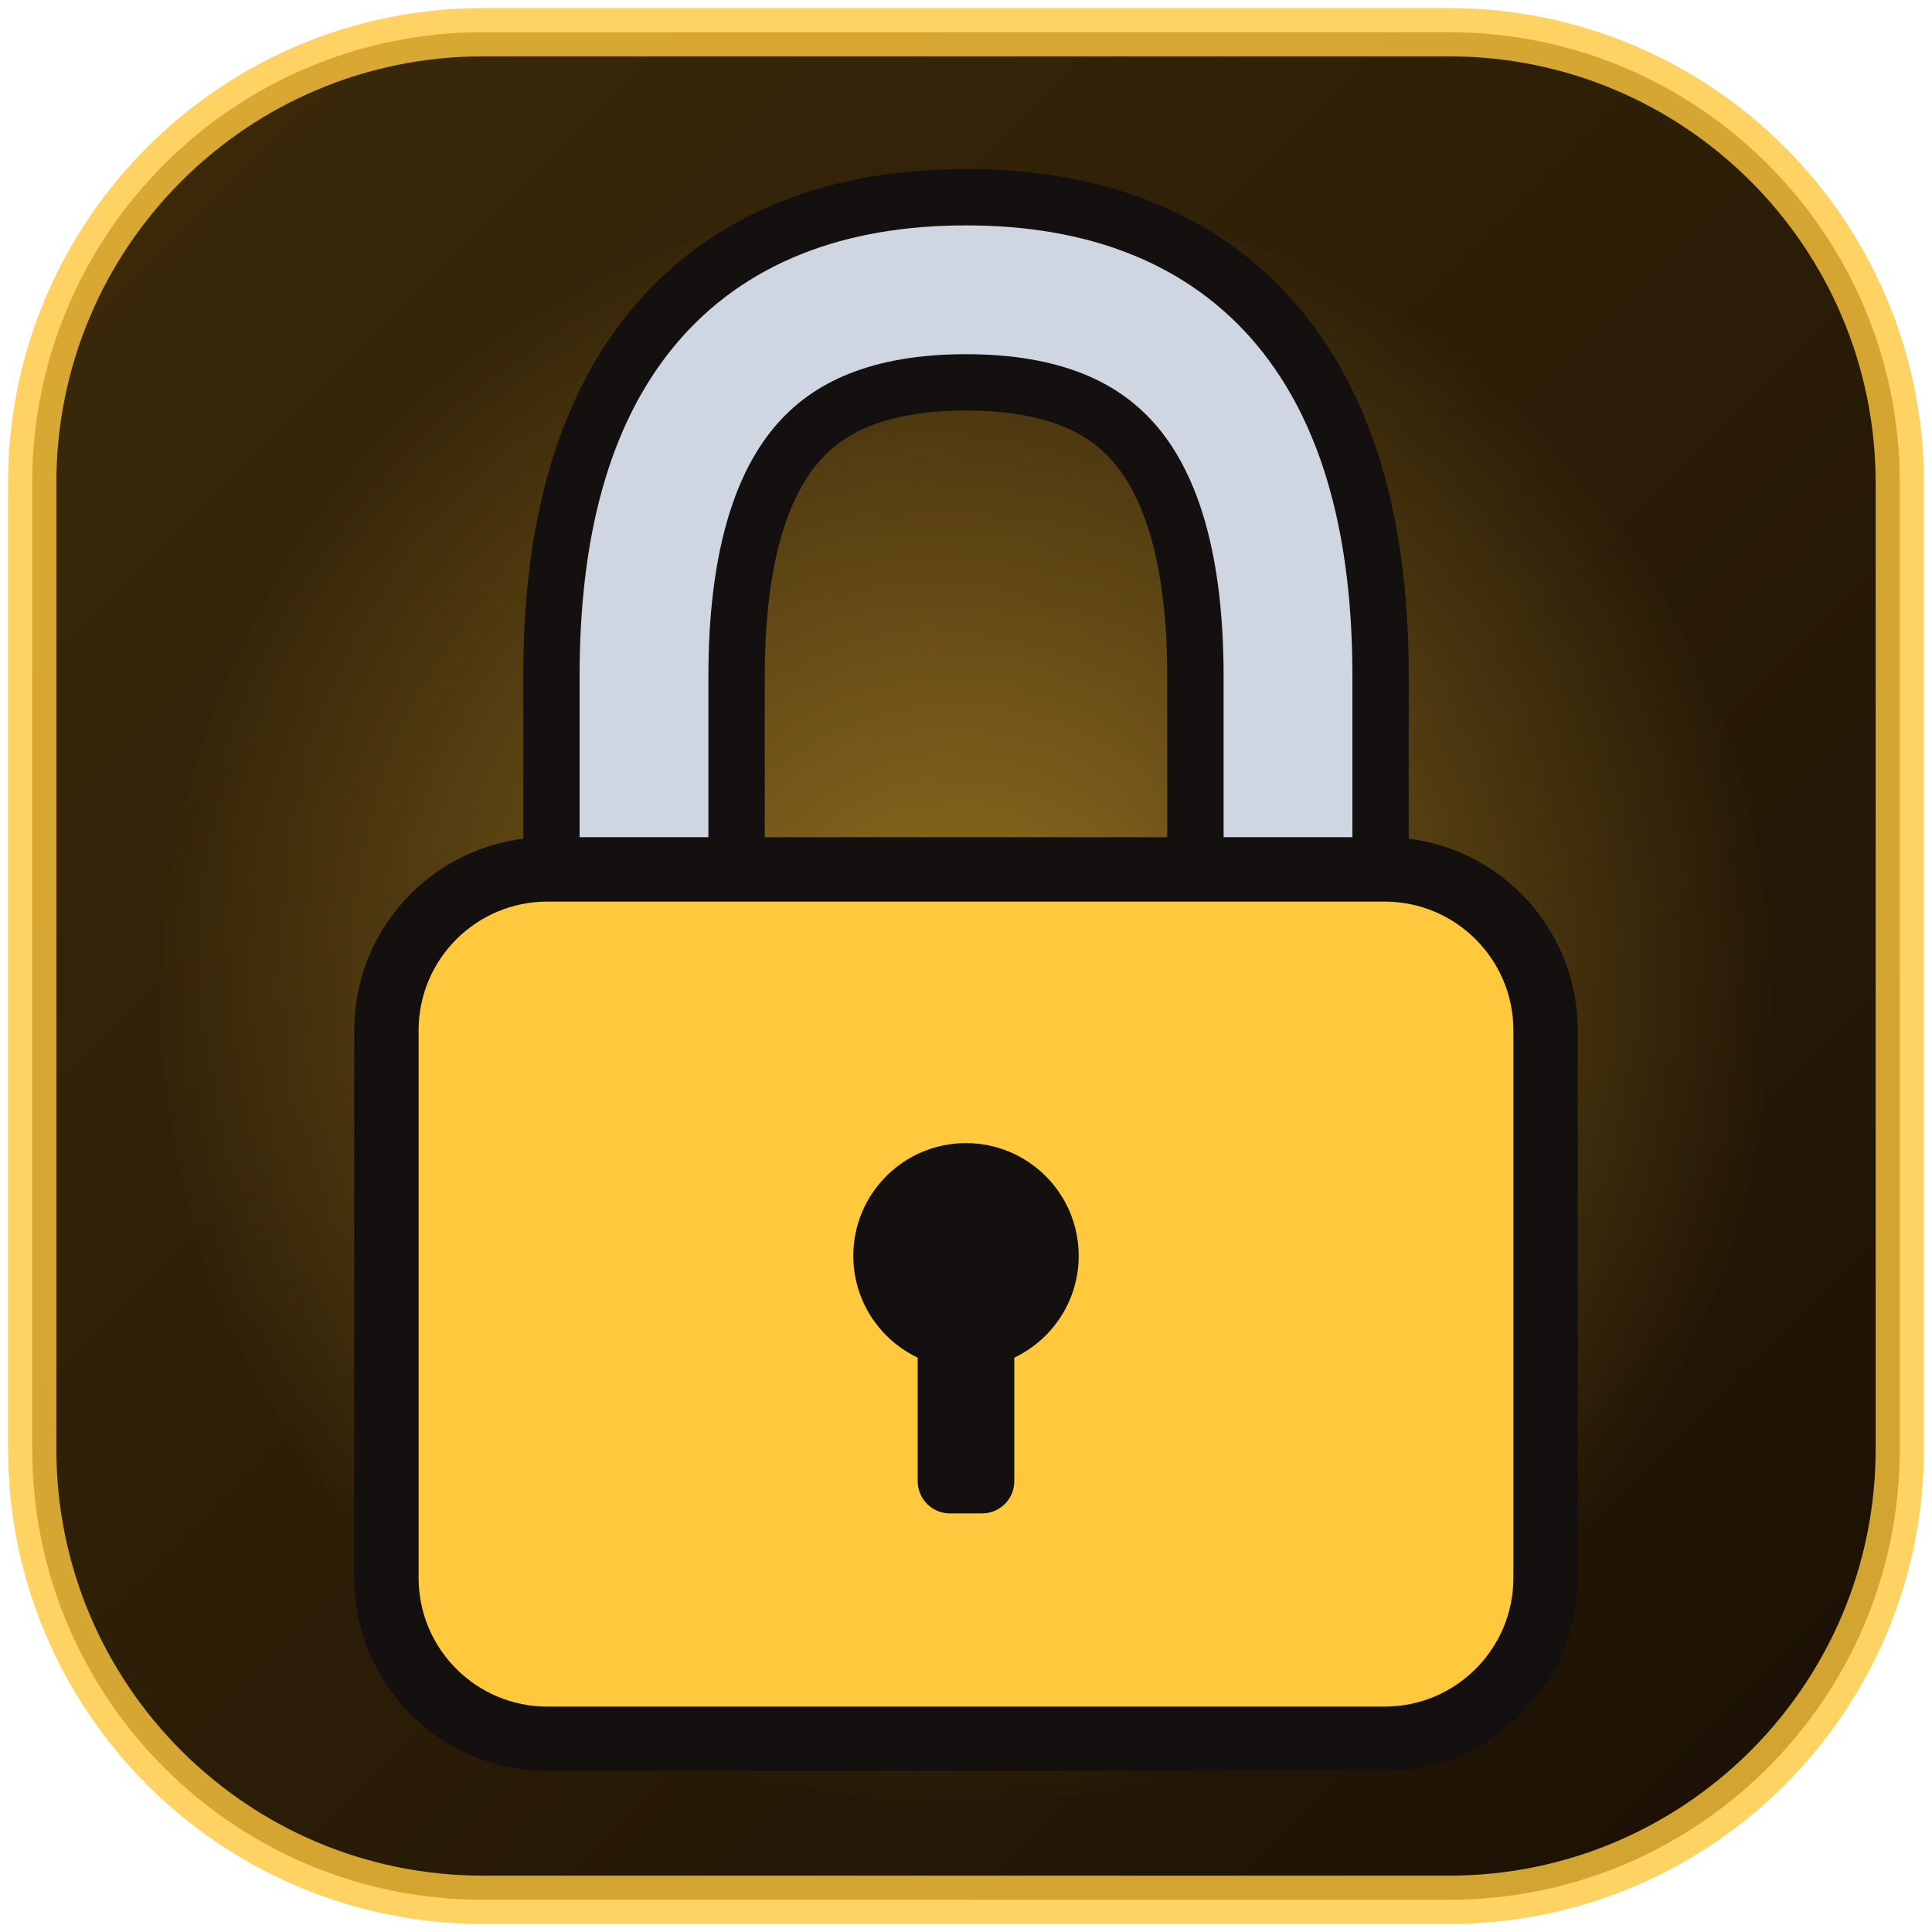
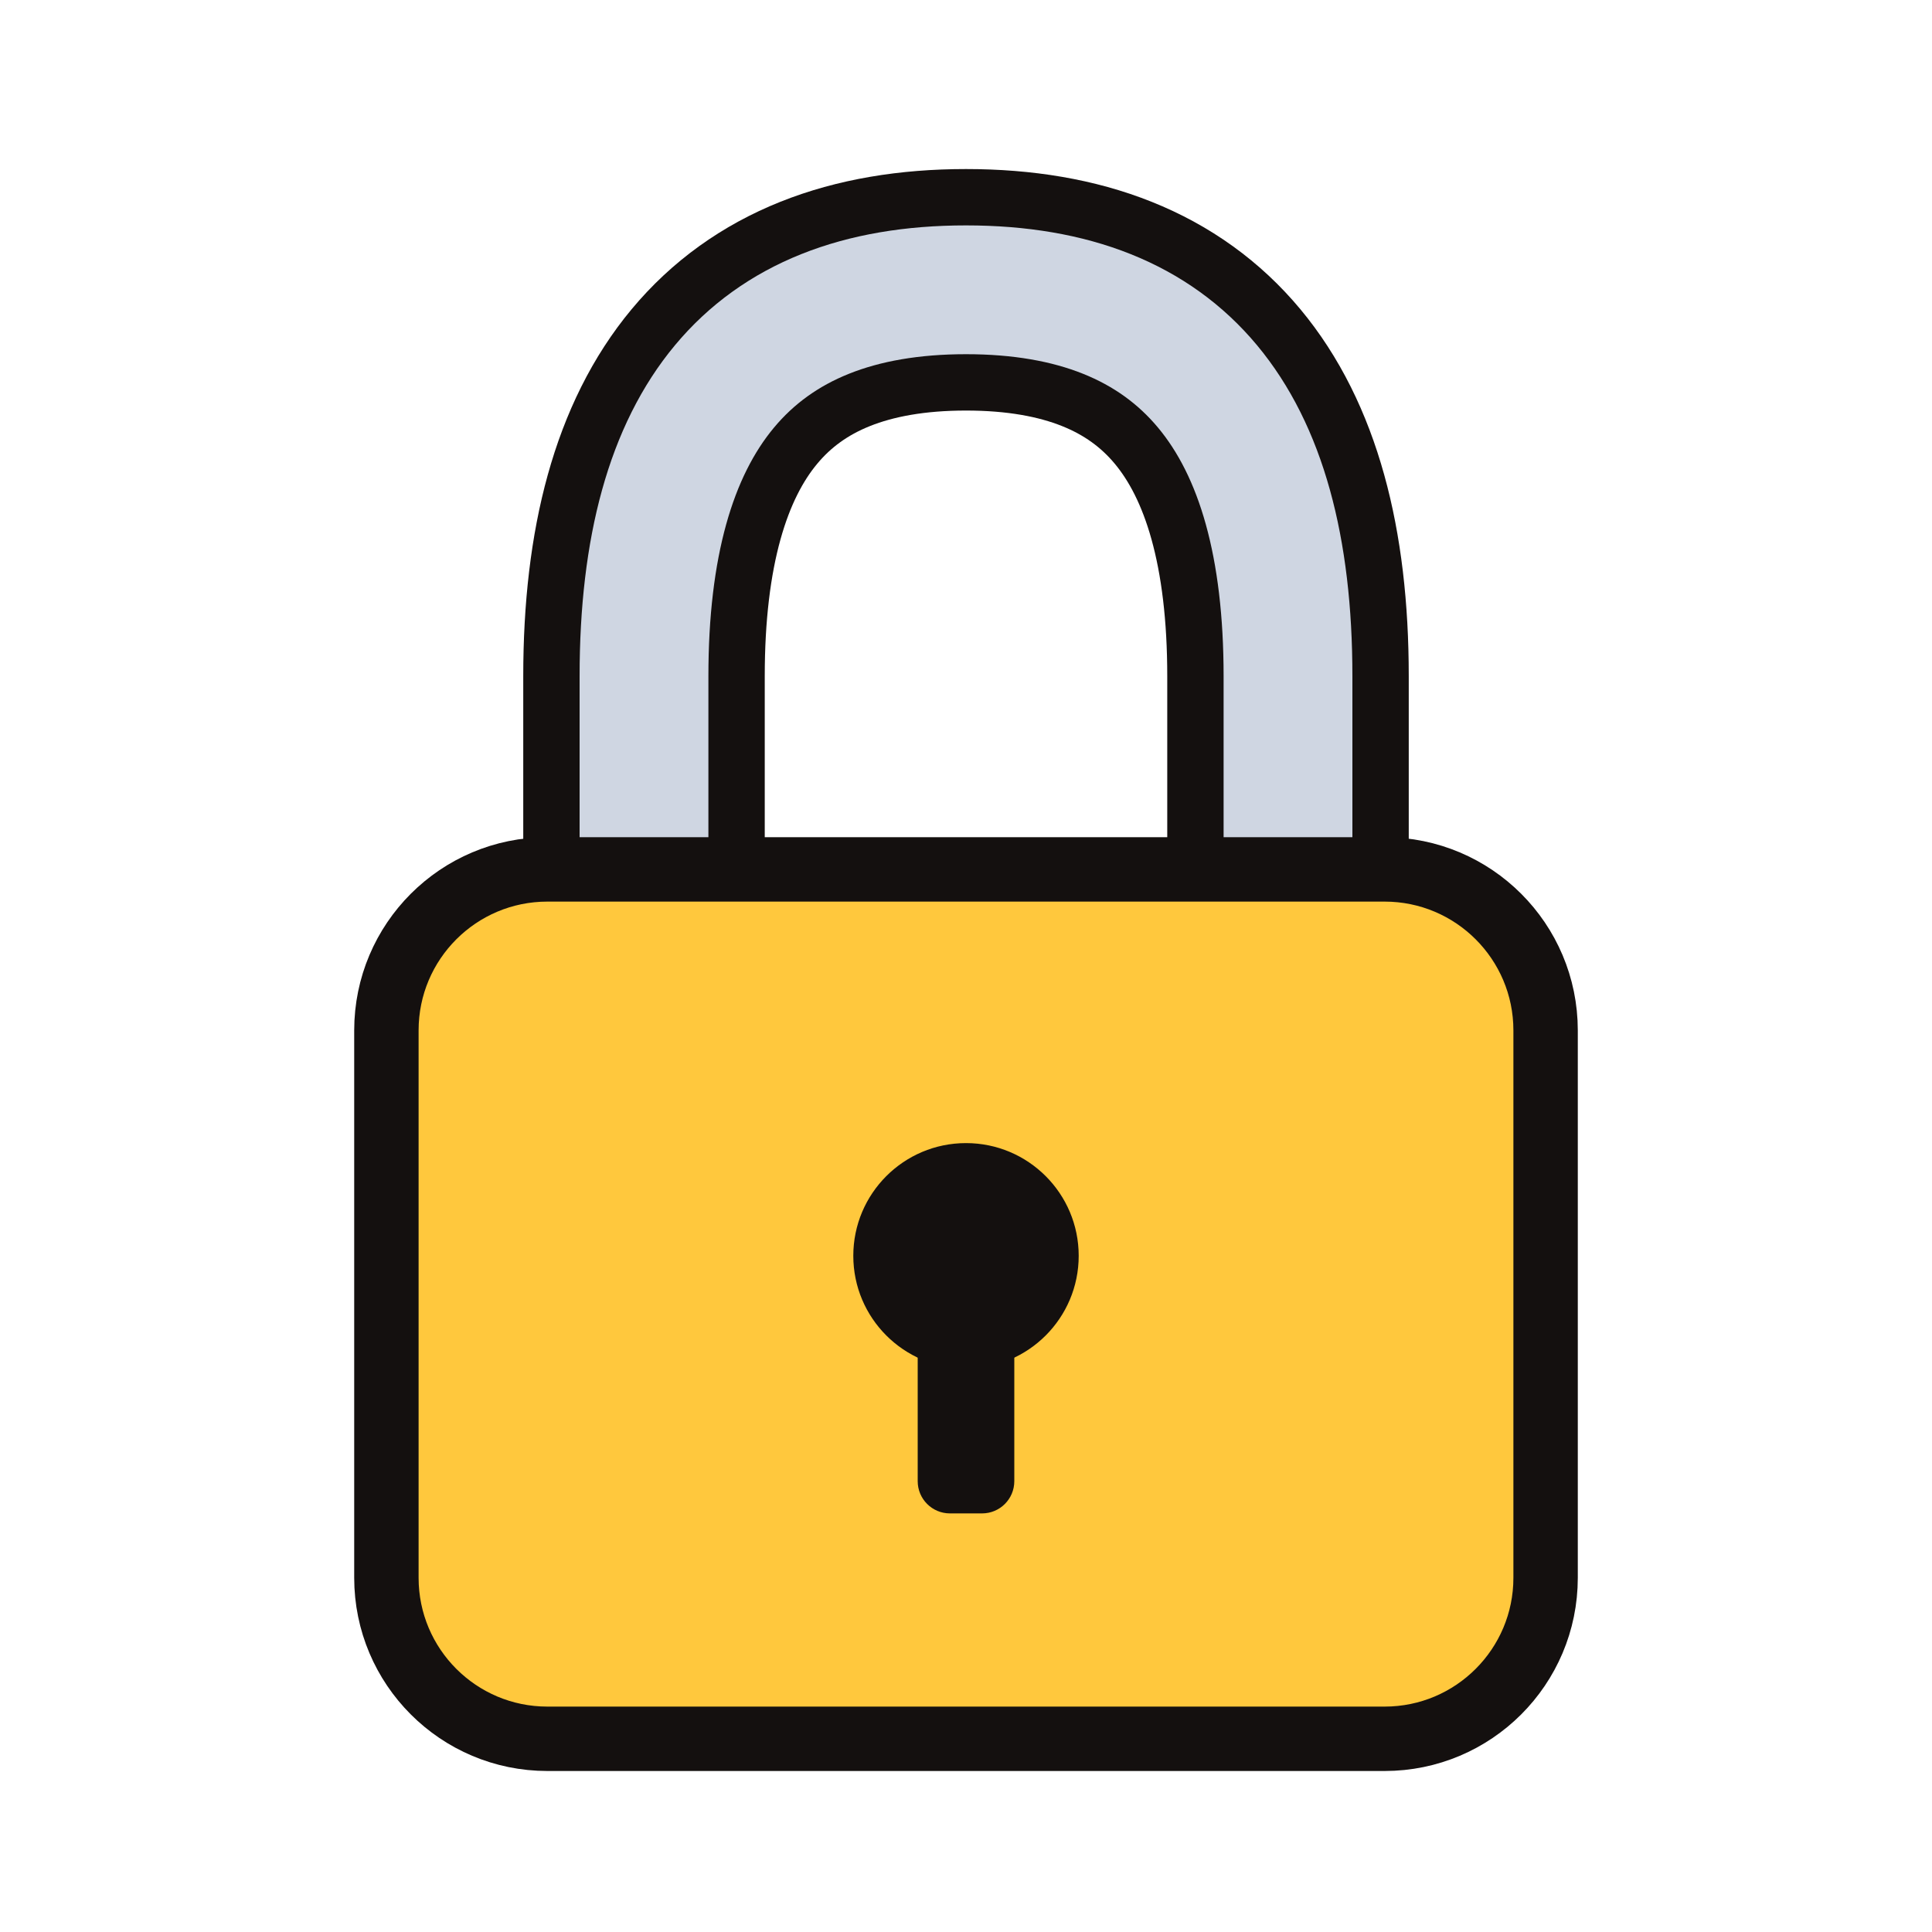
<svg xmlns="http://www.w3.org/2000/svg" viewBox="0 0 120 120">
  <defs>
    <linearGradient id="block" x1="0" y1="0" x2="1" y2="1">
      <stop offset="0" stop-color="#3d2a0a" />
      <stop offset="1" stop-color="#1a1004" />
    </linearGradient>
    <radialGradient id="glock" cx=".5" cy=".5" r=".5">
      <stop offset="0" stop-color="#ffc83d" stop-opacity=".5" />
      <stop offset="1" stop-color="#ffc83d" stop-opacity="0" />
    </radialGradient>
  </defs>
-   <rect x="2" y="2" width="116" height="116" rx="28" fill="url(#block)" stroke="#ffc83d" stroke-opacity=".8" stroke-width="3" />
-   <circle cx="60" cy="62" r="50" fill="url(#glock)" />
  <path d="M38 56 V40 Q38 14 60 14 Q82 14 82 40 V56" fill="none" stroke="#14100f" stroke-width="0" stroke-linejoin="round" stroke-linecap="round" />
  <path d="M40 58 V42 Q40 18 60 18 Q80 18 80 42 V58" fill="none" stroke="#14100f" stroke-width="15" stroke-linecap="round" />
  <path d="M40 58 V42 Q40 18 60 18 Q80 18 80 42 V58" fill="none" stroke="#cfd6e2" stroke-width="8" stroke-linecap="round" />
  <rect x="24" y="54" width="72" height="54" rx="10" fill="#ffc83d" stroke="#14100f" stroke-width="4" />
  <circle cx="60" cy="78" r="7" fill="#14100f" stroke="#14100f" stroke-width="0" />
  <rect x="57" y="80" width="6" height="14" rx="2" fill="#14100f" stroke="#14100f" stroke-width="0" />
</svg>
